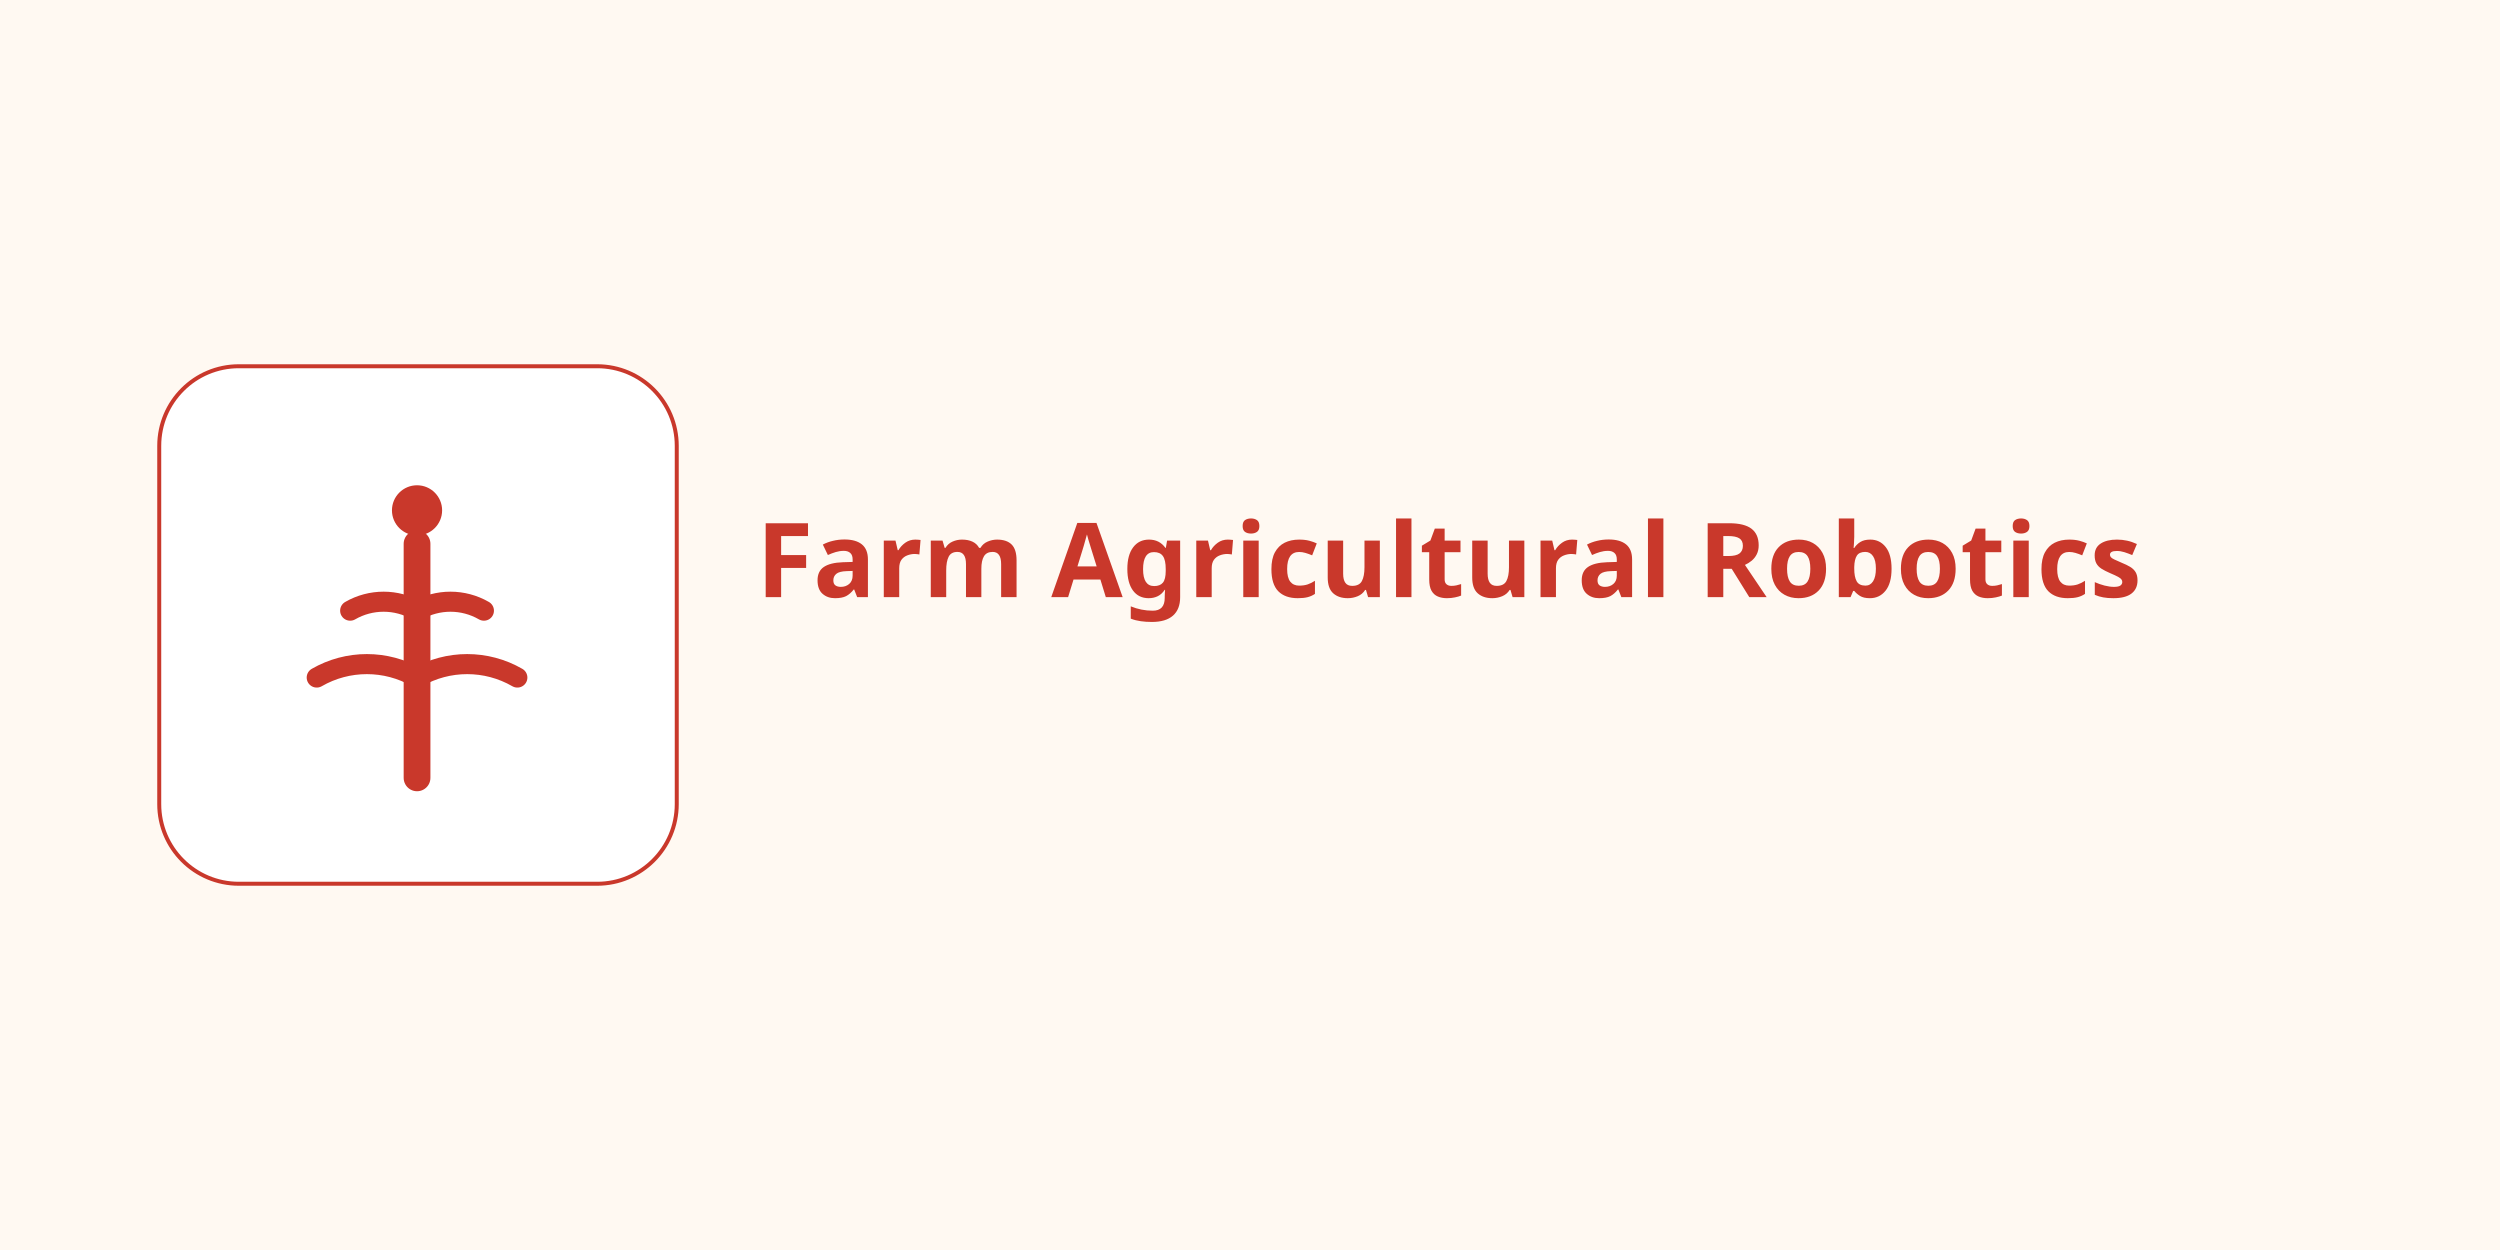
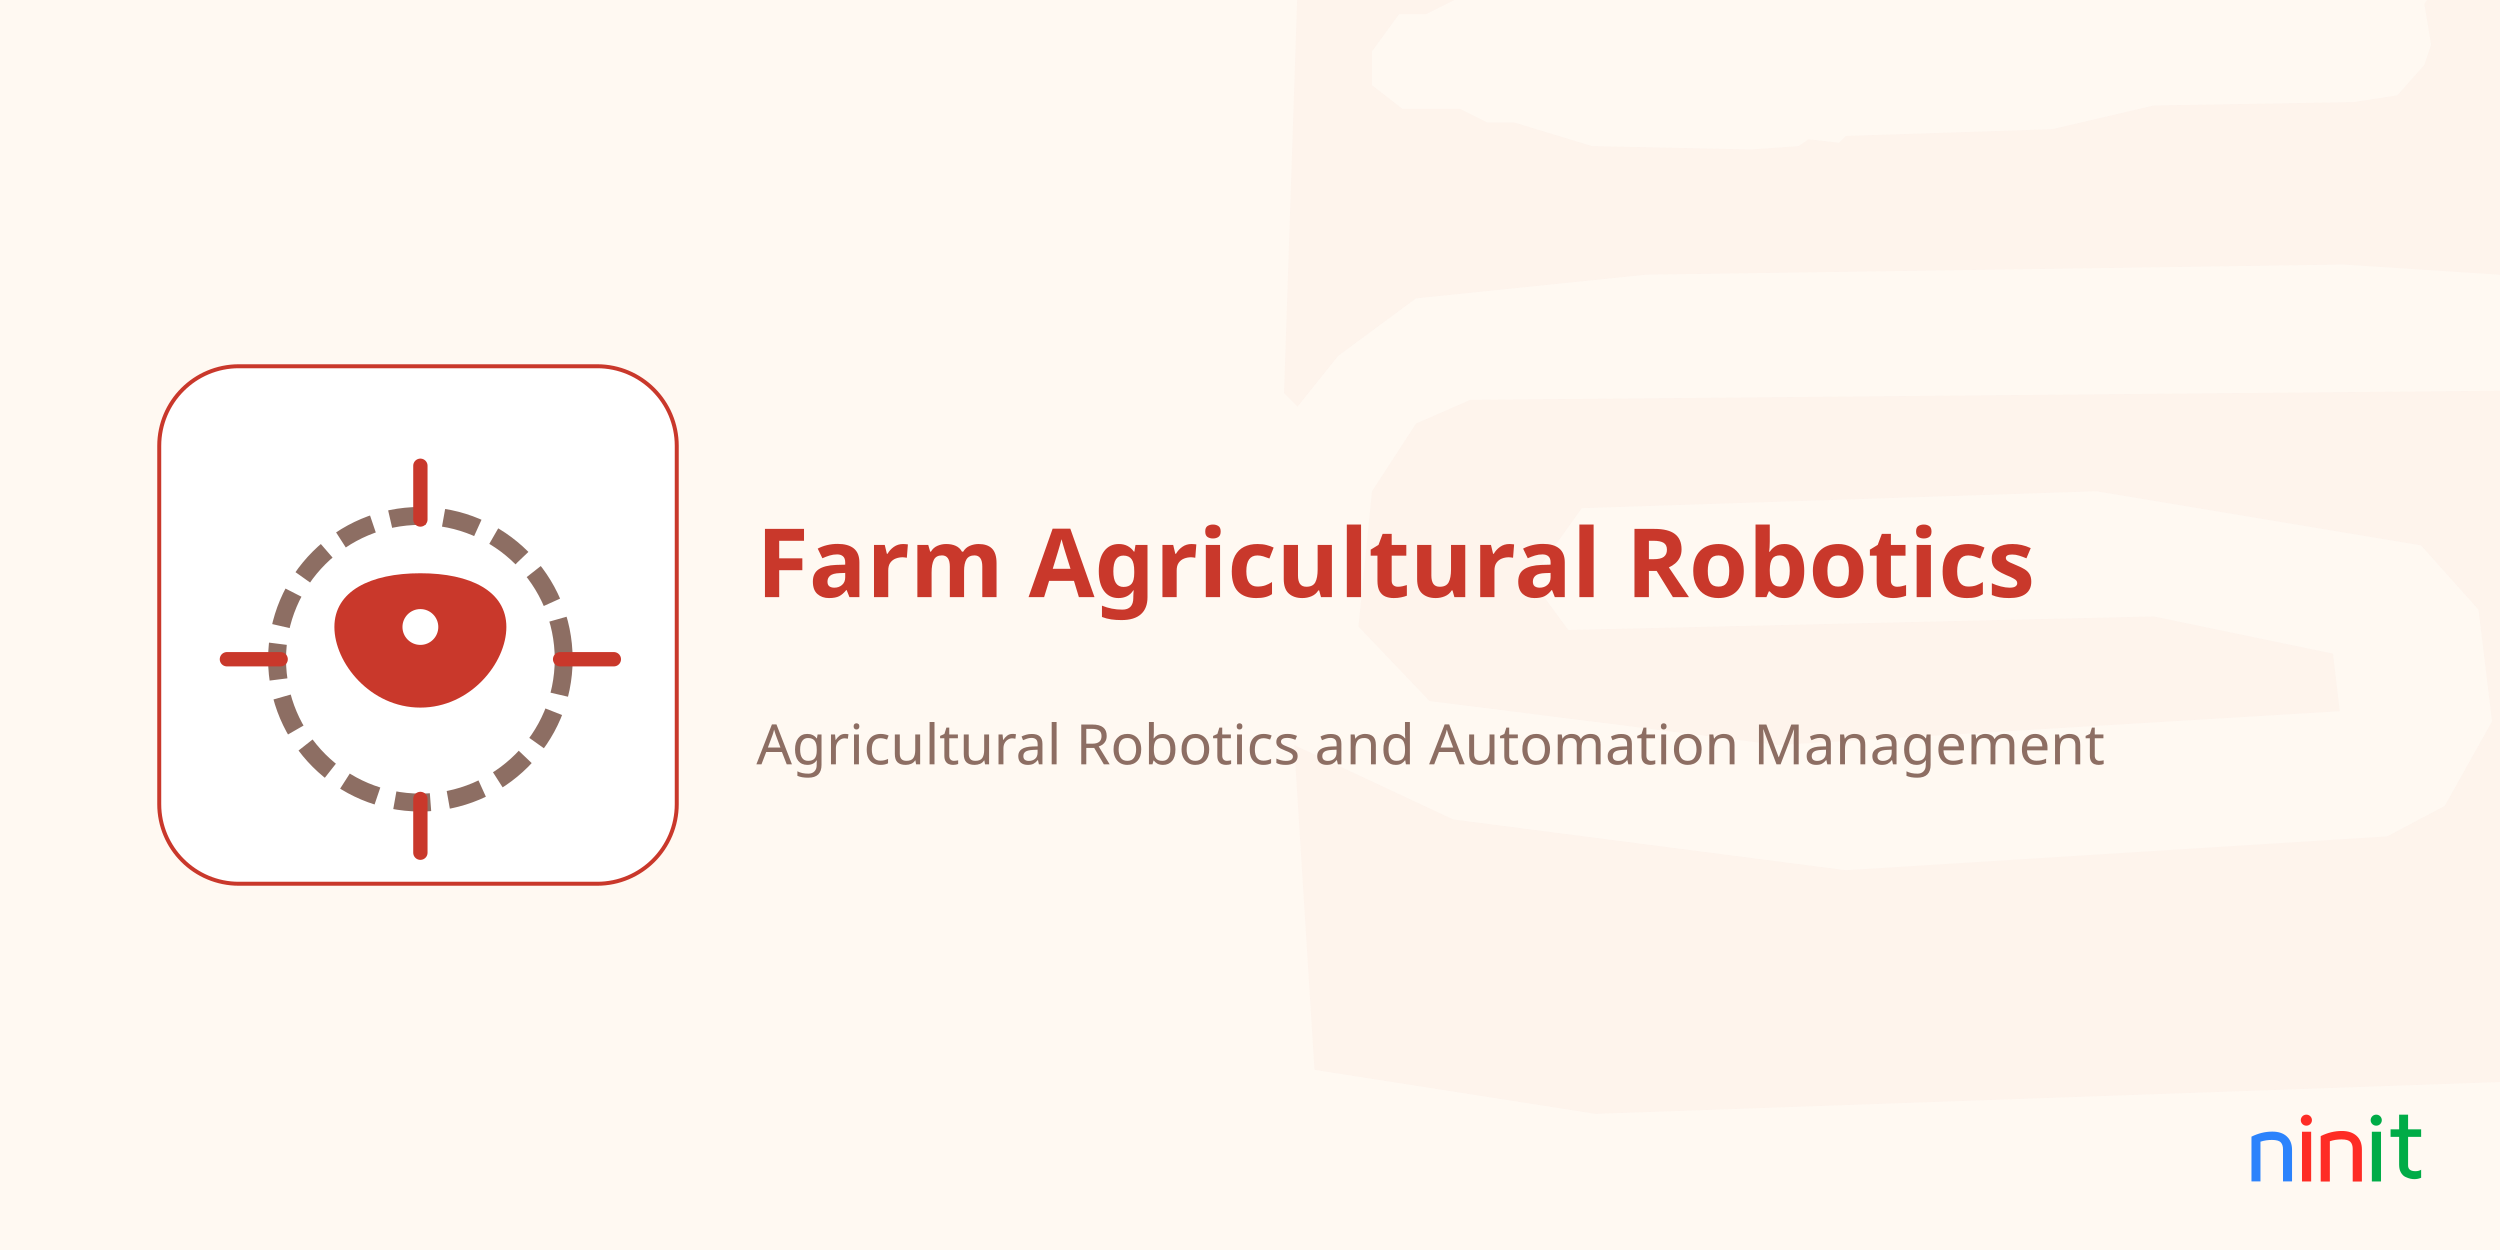
<svg xmlns="http://www.w3.org/2000/svg" width="628" height="314" viewBox="0 0 628 314">
  <rect width="628" height="314" fill="#FFF9F2" />
+   <g transform="translate(320, -50) scale(0.85)" opacity="0.03">
+     <path fill-rule="evenodd" fill="#C9382B" d="M 395,174 58,177 42,184 29,204 25,244 46,266 149,279 315,269 313,252 260,241 87,245 76,230 91,209 243,204 339,220 356,239 360,272 346,297 329,306 169,316 53,301 6,279 12,375 95,388 379,378 391,368 Z M 386,15 375,7 354,3 299,3 298,0 277,0 264,4 127,3 29,8 19,16 13,27 7,55 3,175 7,179 19,164 42,147 110,140 316,137 362,140 392,147 393,61 Z M 342,57 340,60 342,72 340,78 332,87 319,89 260,90 230,97 169,99 167,101 158,100 155,102 141,103 94,102 71,95 63,95 55,91 38,91 29,84 29,74 37,63 45,63 55,58 63,58 82,52 95,53 134,49 197,50 228,47 261,47 311,51 326,50 Z" />
+   </g>
  <rect x="40" y="92" width="130" height="130" rx="20" fill="white" stroke="#C9382B" stroke-width="1" />
-   <g transform="translate(51, 103) scale(0.42)">
-     <path d="M128,220 L128,80" stroke="#C9382B" stroke-width="16" stroke-linecap="round" />
-     <path d="M128,120 A40,40 0 0,1 168,120 M128,120 A40,40 0 0,0 88,120" stroke="#C9382B" stroke-width="12" fill="none" stroke-linecap="round" />
-     <path d="M128,160 A60,60 0 0,1 188,160 M128,160 A60,60 0 0,0 68,160" stroke="#C9382B" stroke-width="12" fill="none" stroke-linecap="round" />
-     <circle cx="128" cy="60" r="15" fill="#C9382B" />
+   <g transform="translate(48, 108) scale(0.45)">
+     <circle cx="128" cy="128" r="80" stroke="#8D6E63" stroke-width="10" fill="none" stroke-dasharray="20,10" />
+     <line x1="128" y1="20" x2="128" y2="50" stroke="#C9382B" stroke-width="8" stroke-linecap="round" />
+     <line x1="128" y1="206" x2="128" y2="236" stroke="#C9382B" stroke-width="8" stroke-linecap="round" />
+     <line x1="20" y1="128" x2="50" y2="128" stroke="#C9382B" stroke-width="8" stroke-linecap="round" />
+     <line x1="206" y1="128" x2="236" y2="128" stroke="#C9382B" stroke-width="8" stroke-linecap="round" />
+     <path d="M128,155 C100,155 80,130 80,110 C80,90 100,80 128,80 C156,80 176,90 176,110 C176,130 156,155 128,155 Z" fill="#C9382B" />
+     <circle cx="128" cy="110" r="10" fill="white" />
  </g>
  <g transform="translate(190, 150)">
-     <text x="0" y="0" fill="#C9382B" font-family="'PingFang SC', 'Microsoft YaHei', 'SimHei', sans-serif" font-size="26" font-weight="bold">Farm Agricultural Robotics</text>
+     <text x="0" y="0" fill="#C9382B" font-family="'PingFang SC', 'Microsoft YaHei', 'SimHei', 'Source Han Sans CN', sans-serif" font-size="24" font-weight="bold">Farm Agricultural Robotics</text>
+     <text x="0" y="42" fill="#8D6E63" font-family="'PingFang SC', 'Microsoft YaHei', 'SimHei', 'Source Han Sans CN', sans-serif" font-size="14">Agricultural Robotics and Automation Management</text>
+   </g>
+   <g transform="translate(540, 280) scale(0.1)">
+     <path d="M605.1,55.8 L605.1,36.8 L626.6,36.8 L626.6,0 L649.1,0 L649.1,36.8 L681.9,36.8 L681.9,55.8 L649.1,55.8 L649.1,127.5 C649.1,137.2 655.2,142 667.4,142 C667.4,142 667.5,142 667.6,142 C673.2,142 678,140.8 681.9,138.4 L681.9,158.6 C676.3,160.9 670.7,162 665.1,162 C664.9,162 664.7,162 664.5,162 C661.5,162 658.3,161.6 654.9,160.9 C651.6,160.2 647.5,158.8 642.8,156.6 C638.1,154.5 634.2,150.8 631.2,145.5 C628.1,140.3 626.6,133.7 626.6,125.9 L626.6,55.8 L605.1,55.8 Z" fill="#00AC47" />
+     <path d="M555.1,13.9 C555.1,6.2 561.3,0 569,0 L569.3,0 C576.9,0 583.1,6.2 583.1,13.9 C583.1,21.5 576.9,27.7 569.3,27.7 L569,27.7 C561.3,27.7 555.1,21.5 555.1,13.9 Z M558.1,167.8 L558.1,43 L581.1,43 L581.1,167.8 L558.1,167.8 Z" fill="#00AC47" />
+     <path d="M429.6,168 L429.6,53.9 C446.9,45.3 464.7,41 482.8,41 C498.5,41 510.8,45.1 519.8,53.3 C528.7,61.5 533.1,72.9 533.1,87.5 L533.1,168 L510,168 L510,85.9 C510,78.6 508.2,72.8 504.4,68.6 C500.7,64.4 493.2,62.2 481.8,62.2 C471.7,62.2 461.9,63.7 452.6,66.8 L452.6,168 L429.6,168 Z" fill="#FE2C25" />
+     <path d="M379.6,13.9 C379.6,6.2 385.8,0 393.5,0 L393.7,0 C401.4,0 407.6,6.2 407.6,13.9 C407.6,21.5 401.4,27.7 393.7,27.7 L393.5,27.7 C385.8,27.7 379.6,21.5 379.6,13.9 Z M382.6,167.8 L382.6,43 L405.6,43 L405.6,167.8 L382.6,167.8 Z" fill="#FE2C25" />
+     <path d="M255.7,167.6 L255.7,55.3 C272.8,46.8 290.2,42.6 308.1,42.6 C323.6,42.6 335.7,46.6 344.4,54.7 C353.2,62.8 357.6,74 357.6,88.4 L357.6,167.6 L334.9,167.6 L334.9,86.8 C334.9,79.6 333.1,73.9 329.4,69.7 C325.7,65.6 318.3,63.5 307.1,63.5 C297.1,63.5 287.5,65 278.3,67.9 L278.3,167.6 L255.7,167.6 Z" fill="#2C83FC" />
  </g>
</svg>
